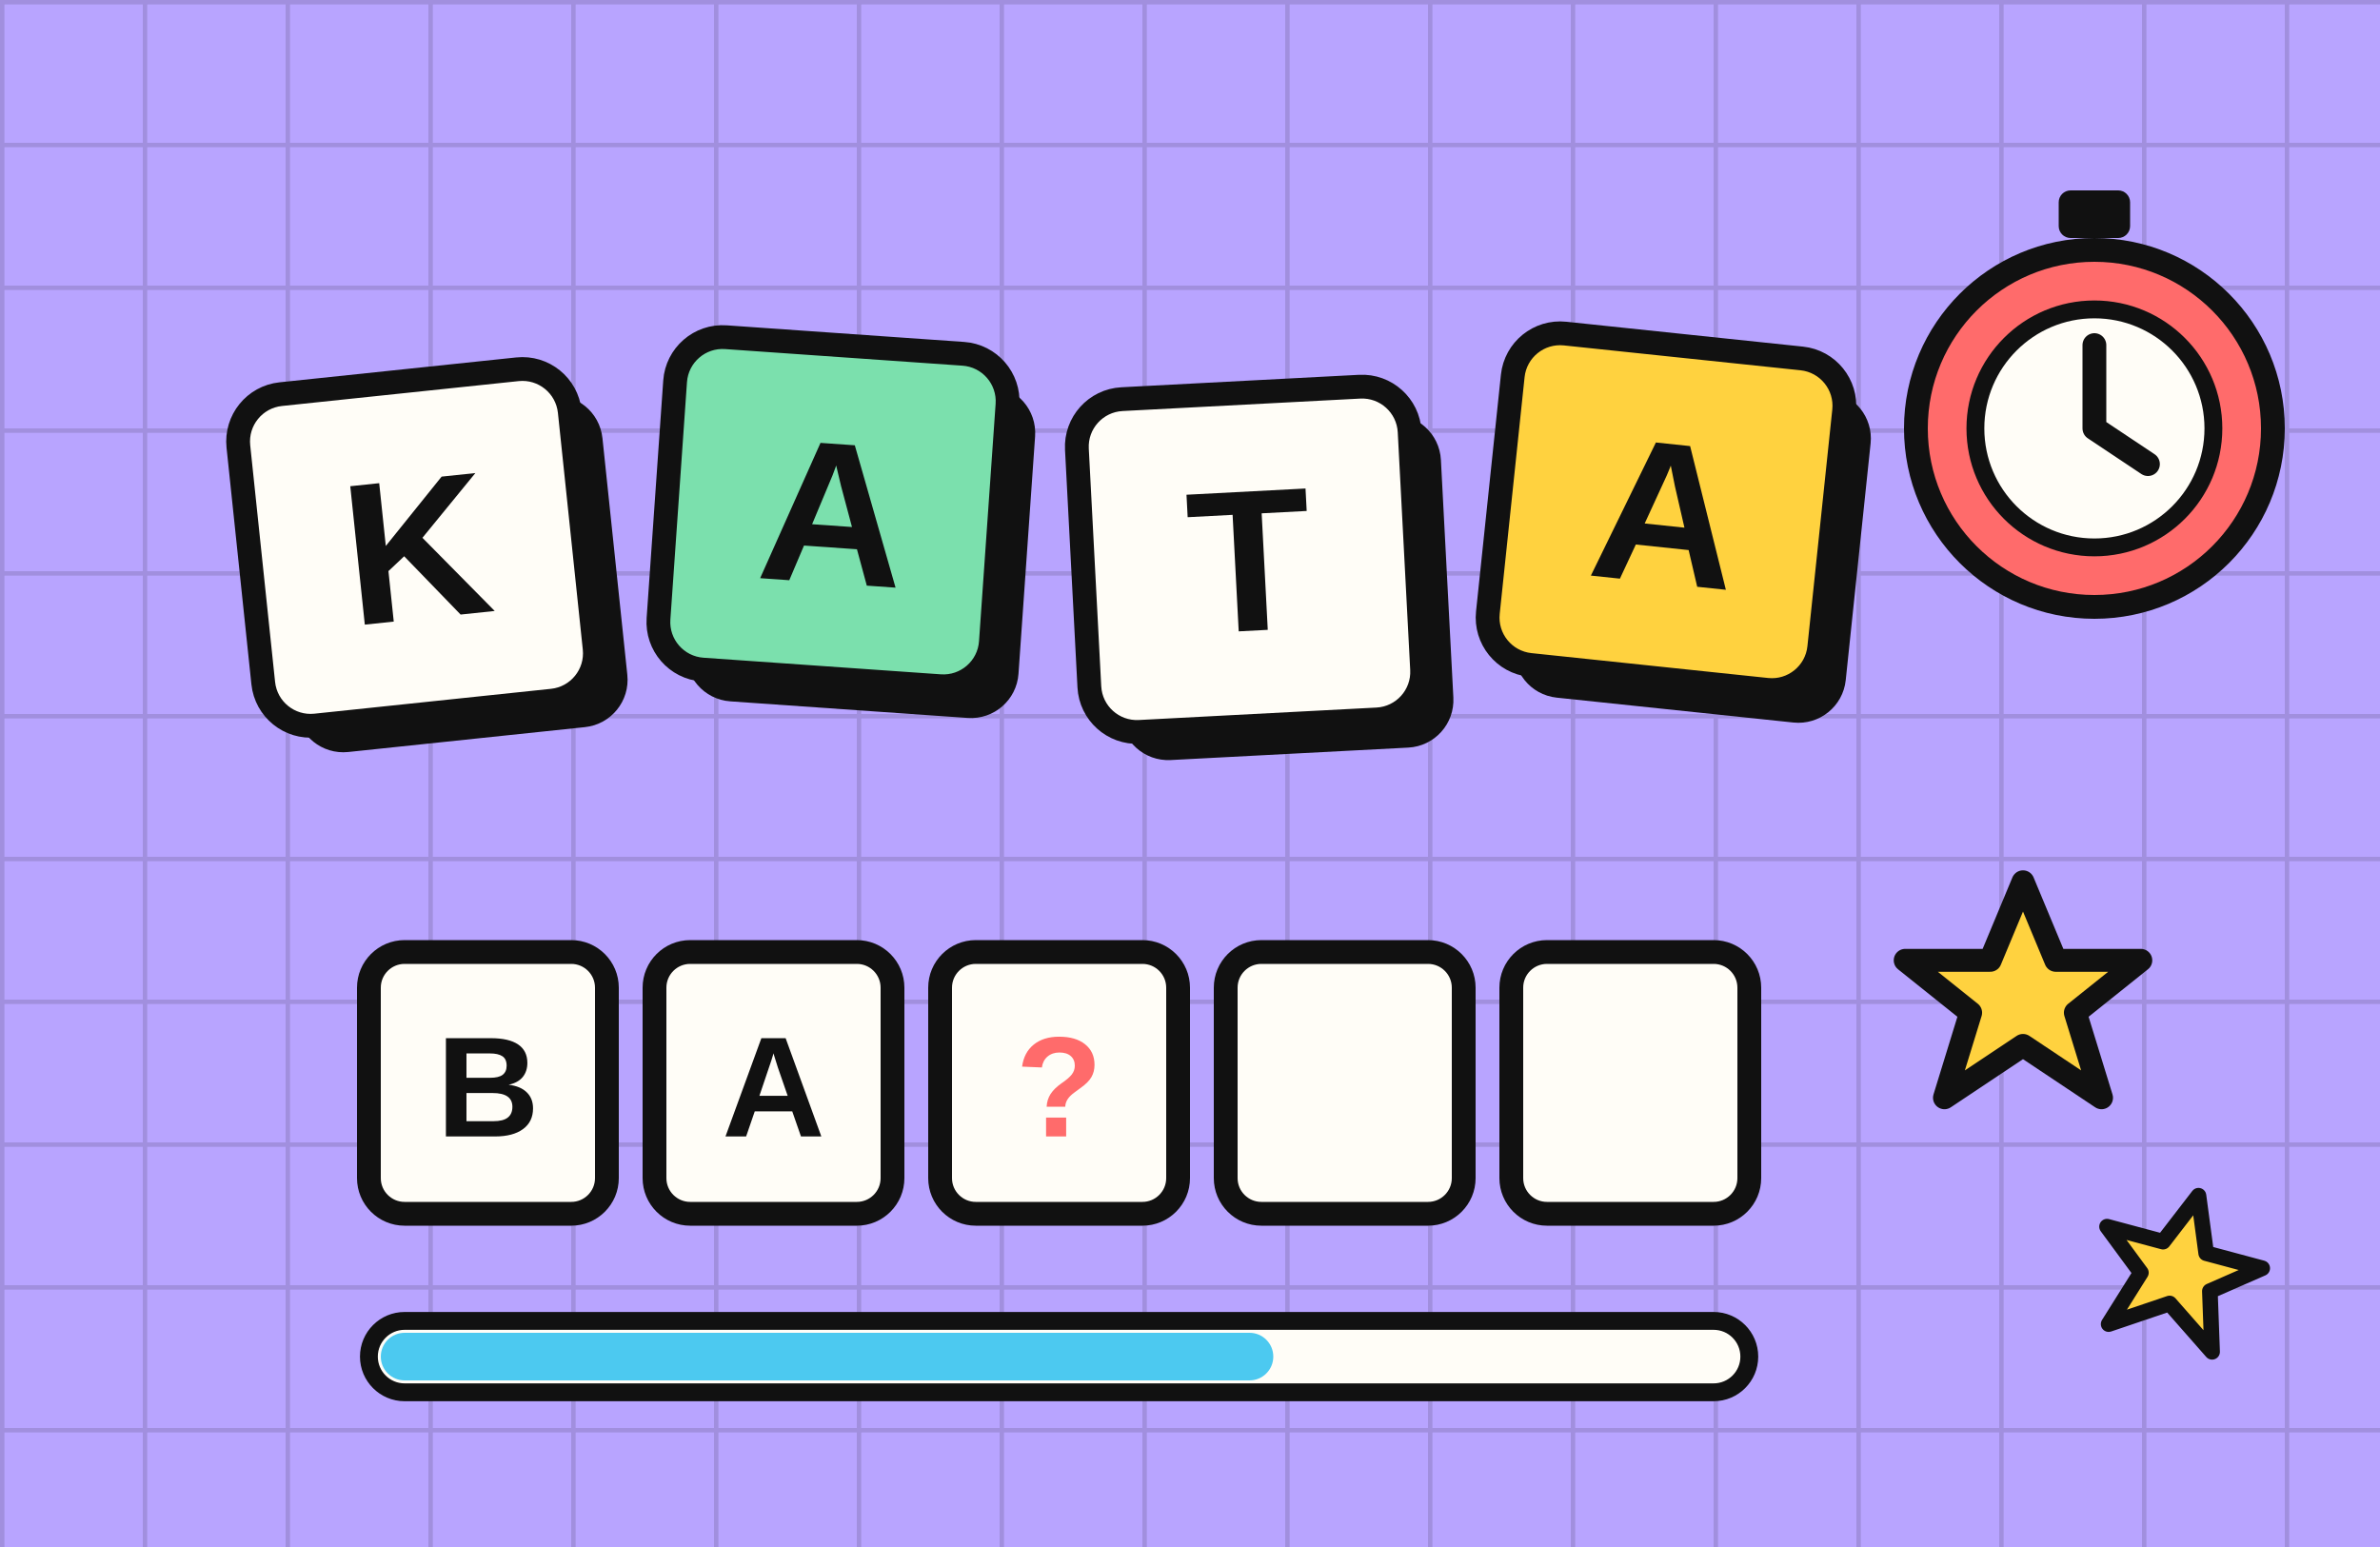
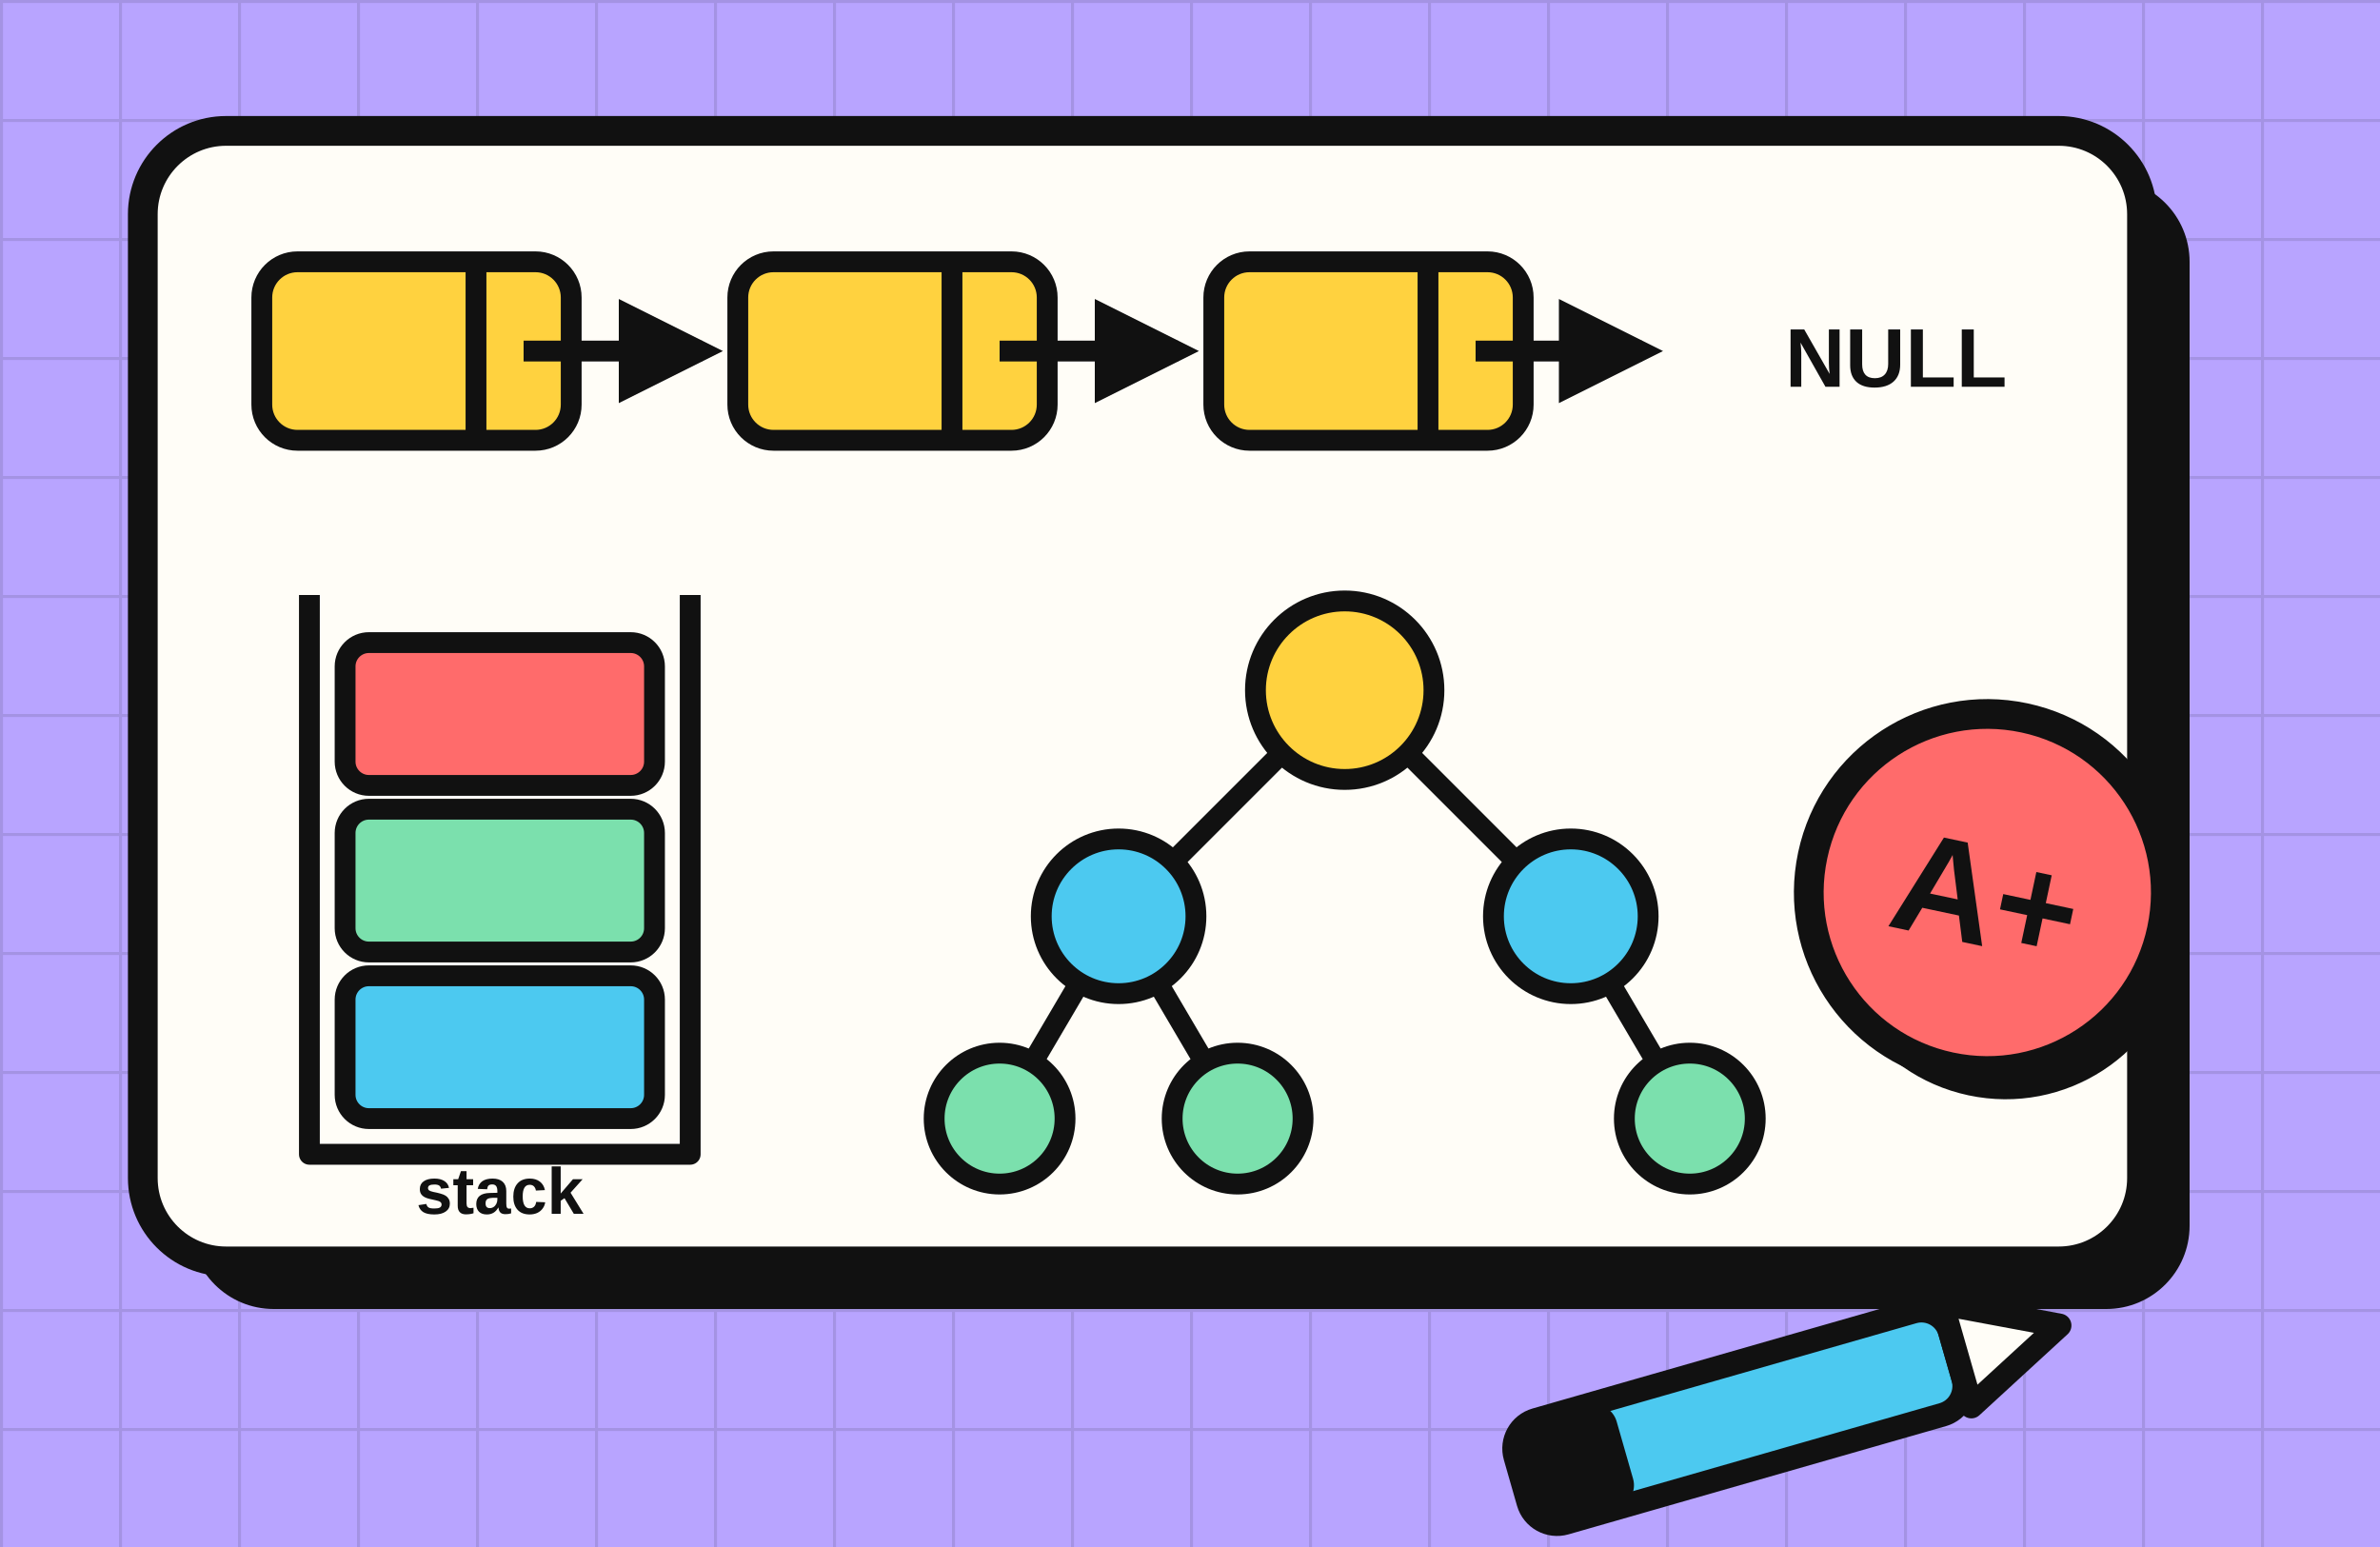
<svg xmlns="http://www.w3.org/2000/svg" viewBox="0 0 400 260" width="400" height="260" role="img" aria-labelledby="p4t">
  <defs>
-     <pattern id="p4grid" width="24" height="24" patternUnits="userSpaceOnUse">
-       <path d="M24 0 H0 V24" fill="none" stroke="#111" stroke-width="1.5" opacity=".14" />
+     <pattern id="p4grid" width="20" height="20" patternUnits="userSpaceOnUse">
+       <path d="M20 0 H0 V20" fill="none" stroke="#111" stroke-width="1" opacity=".12" />
    </pattern>
+     <marker id="p4arrow" viewBox="0 0 10 10" refX="8" refY="5" markerWidth="5" markerHeight="5" orient="auto">
+       <path d="M0 0 L10 5 L0 10 Z" fill="#111" />
+     </marker>
  </defs>
  <rect width="400" height="260" fill="#B8A4FF" />
  <rect width="400" height="260" fill="url(#p4grid)" />
-   <g font-family="'Archivo Black','Arial Black',Arial,sans-serif" font-weight="900" font-size="34" text-anchor="middle" fill="#111">
-     <g transform="translate(70 92) rotate(-6)">
-       <rect x="-28" y="-28" width="56" height="56" rx="8" fill="#111" transform="translate(5 5)" />
-       <rect x="-28" y="-28" width="56" height="56" rx="8" fill="#FFFDF7" stroke="#111" stroke-width="4" />
-       <text y="12">K</text>
-     </g>
-     <g transform="translate(140 86) rotate(4)">
-       <rect x="-28" y="-28" width="56" height="56" rx="8" fill="#111" transform="translate(5 5)" />
-       <rect x="-28" y="-28" width="56" height="56" rx="8" fill="#7BE0AD" stroke="#111" stroke-width="4" />
-       <text y="12">A</text>
-     </g>
-     <g transform="translate(210 94) rotate(-3)">
-       <rect x="-28" y="-28" width="56" height="56" rx="8" fill="#111" transform="translate(5 5)" />
-       <rect x="-28" y="-28" width="56" height="56" rx="8" fill="#FFFDF7" stroke="#111" stroke-width="4" />
-       <text y="12">T</text>
-     </g>
-     <g transform="translate(280 86) rotate(6)">
-       <rect x="-28" y="-28" width="56" height="56" rx="8" fill="#111" transform="translate(5 5)" />
-       <rect x="-28" y="-28" width="56" height="56" rx="8" fill="#FFD23F" stroke="#111" stroke-width="4" />
-       <text y="12">A</text>
-     </g>
+   <rect x="32" y="30" width="336" height="190" rx="14" fill="#111" />
+   <rect x="24" y="22" width="336" height="190" rx="14" fill="#FFFDF7" stroke="#111" stroke-width="5" />
+   <g stroke="#111" stroke-width="3.5">
+     <rect x="44" y="44" width="52" height="30" rx="6" fill="#FFD23F" />
+     <path d="M80 44 v30" />
+     <rect x="124" y="44" width="52" height="30" rx="6" fill="#FFD23F" />
+     <path d="M160 44 v30" />
+     <rect x="204" y="44" width="52" height="30" rx="6" fill="#FFD23F" />
+     <path d="M240 44 v30" />
+     <path d="M88 59 h30" marker-end="url(#p4arrow)" />
+     <path d="M168 59 h30" marker-end="url(#p4arrow)" />
+     <path d="M248 59 h28" marker-end="url(#p4arrow)" />
  </g>
-   <g stroke="#111" stroke-width="4" fill="#FFFDF7">
-     <rect x="62" y="160" width="40" height="44" rx="6" />
-     <rect x="110" y="160" width="40" height="44" rx="6" />
-     <rect x="158" y="160" width="40" height="44" rx="6" />
-     <rect x="206" y="160" width="40" height="44" rx="6" />
-     <rect x="254" y="160" width="40" height="44" rx="6" />
+   <text x="300" y="65" font-family="'Archivo Black','Arial Black',Arial,sans-serif" font-weight="900" font-size="14" fill="#111">NULL</text>
+   <g stroke="#111" stroke-width="3.5">
+     <path d="M52 100 v94 h64 v-94" fill="none" stroke-linejoin="round" />
+     <rect x="58" y="164" width="52" height="24" rx="4" fill="#4CC9F0" />
+     <rect x="58" y="136" width="52" height="24" rx="4" fill="#7BE0AD" />
+     <rect x="58" y="108" width="52" height="24" rx="4" fill="#FF6B6B" />
  </g>
-   <g font-family="'Archivo Black','Arial Black',Arial,sans-serif" font-weight="900" font-size="24" text-anchor="middle" fill="#111">
-     <text x="82" y="191">B</text>
-     <text x="130" y="191">A</text>
-     <text x="178" y="191" fill="#FF6B6B">?</text>
+   <text x="84" y="204" text-anchor="middle" font-family="'Space Grotesk',Arial,sans-serif" font-weight="700" font-size="11" fill="#111">stack</text>
+   <g stroke="#111" stroke-width="3.5">
+     <path d="M226 116 L188 154 M226 116 L264 154 M188 154 L168 188 M188 154 L208 188 M264 154 L284 188" />
+     <circle cx="226" cy="116" r="15" fill="#FFD23F" />
+     <circle cx="188" cy="154" r="13" fill="#4CC9F0" />
+     <circle cx="264" cy="154" r="13" fill="#4CC9F0" />
+     <circle cx="168" cy="188" r="11" fill="#7BE0AD" />
+     <circle cx="208" cy="188" r="11" fill="#7BE0AD" />
+     <circle cx="284" cy="188" r="11" fill="#7BE0AD" />
  </g>
-   <g transform="translate(352 72)">
-     <circle r="30" fill="#FF6B6B" stroke="#111" stroke-width="4" />
-     <circle r="20" fill="#FFFDF7" stroke="#111" stroke-width="3" />
-     <path d="M0 0 V-14 M0 0 L9 6" stroke="#111" stroke-width="4" stroke-linecap="round" />
-     <rect x="-6" y="-40" width="12" height="8" rx="2" fill="#111" />
+   <g transform="translate(334 150) rotate(12)">
+     <circle r="30" fill="#111" transform="translate(4 4)" />
+     <circle r="30" fill="#FF6B6B" stroke="#111" stroke-width="5" />
+     <text x="0" y="9" text-anchor="middle" font-family="'Archivo Black','Arial Black',Arial,sans-serif" font-weight="900" font-size="24" fill="#111">A+</text>
  </g>
-   <g fill="#FFD23F" stroke="#111" stroke-width="3.5" stroke-linejoin="round">
-     <path transform="translate(340 168) scale(1.1)" d="M0 -18 L5 -6 L18 -6 L8 2 L12 15 L0 7 L-12 15 L-8 2 L-18 -6 L-5 -6 Z" />
-     <path transform="translate(366 214) scale(.75) rotate(15)" d="M0 -18 L5 -6 L18 -6 L8 2 L12 15 L0 7 L-12 15 L-8 2 L-18 -6 L-5 -6 Z" />
+   <g transform="translate(300 236) rotate(-16)">
+     <rect x="-46" y="-9" width="76" height="18" rx="5" fill="#4CC9F0" stroke="#111" stroke-width="4" />
+     <path d="M30 -9 l18 9 l-18 9 Z" fill="#FFFDF7" stroke="#111" stroke-width="4" stroke-linejoin="round" />
+     <rect x="-46" y="-9" width="18" height="18" rx="4" fill="#111" />
  </g>
-   <rect x="62" y="222" width="232" height="12" rx="6" fill="#FFFDF7" stroke="#111" stroke-width="3" />
-   <rect x="64" y="224" width="150" height="8" rx="4" fill="#4CC9F0" />
</svg>
